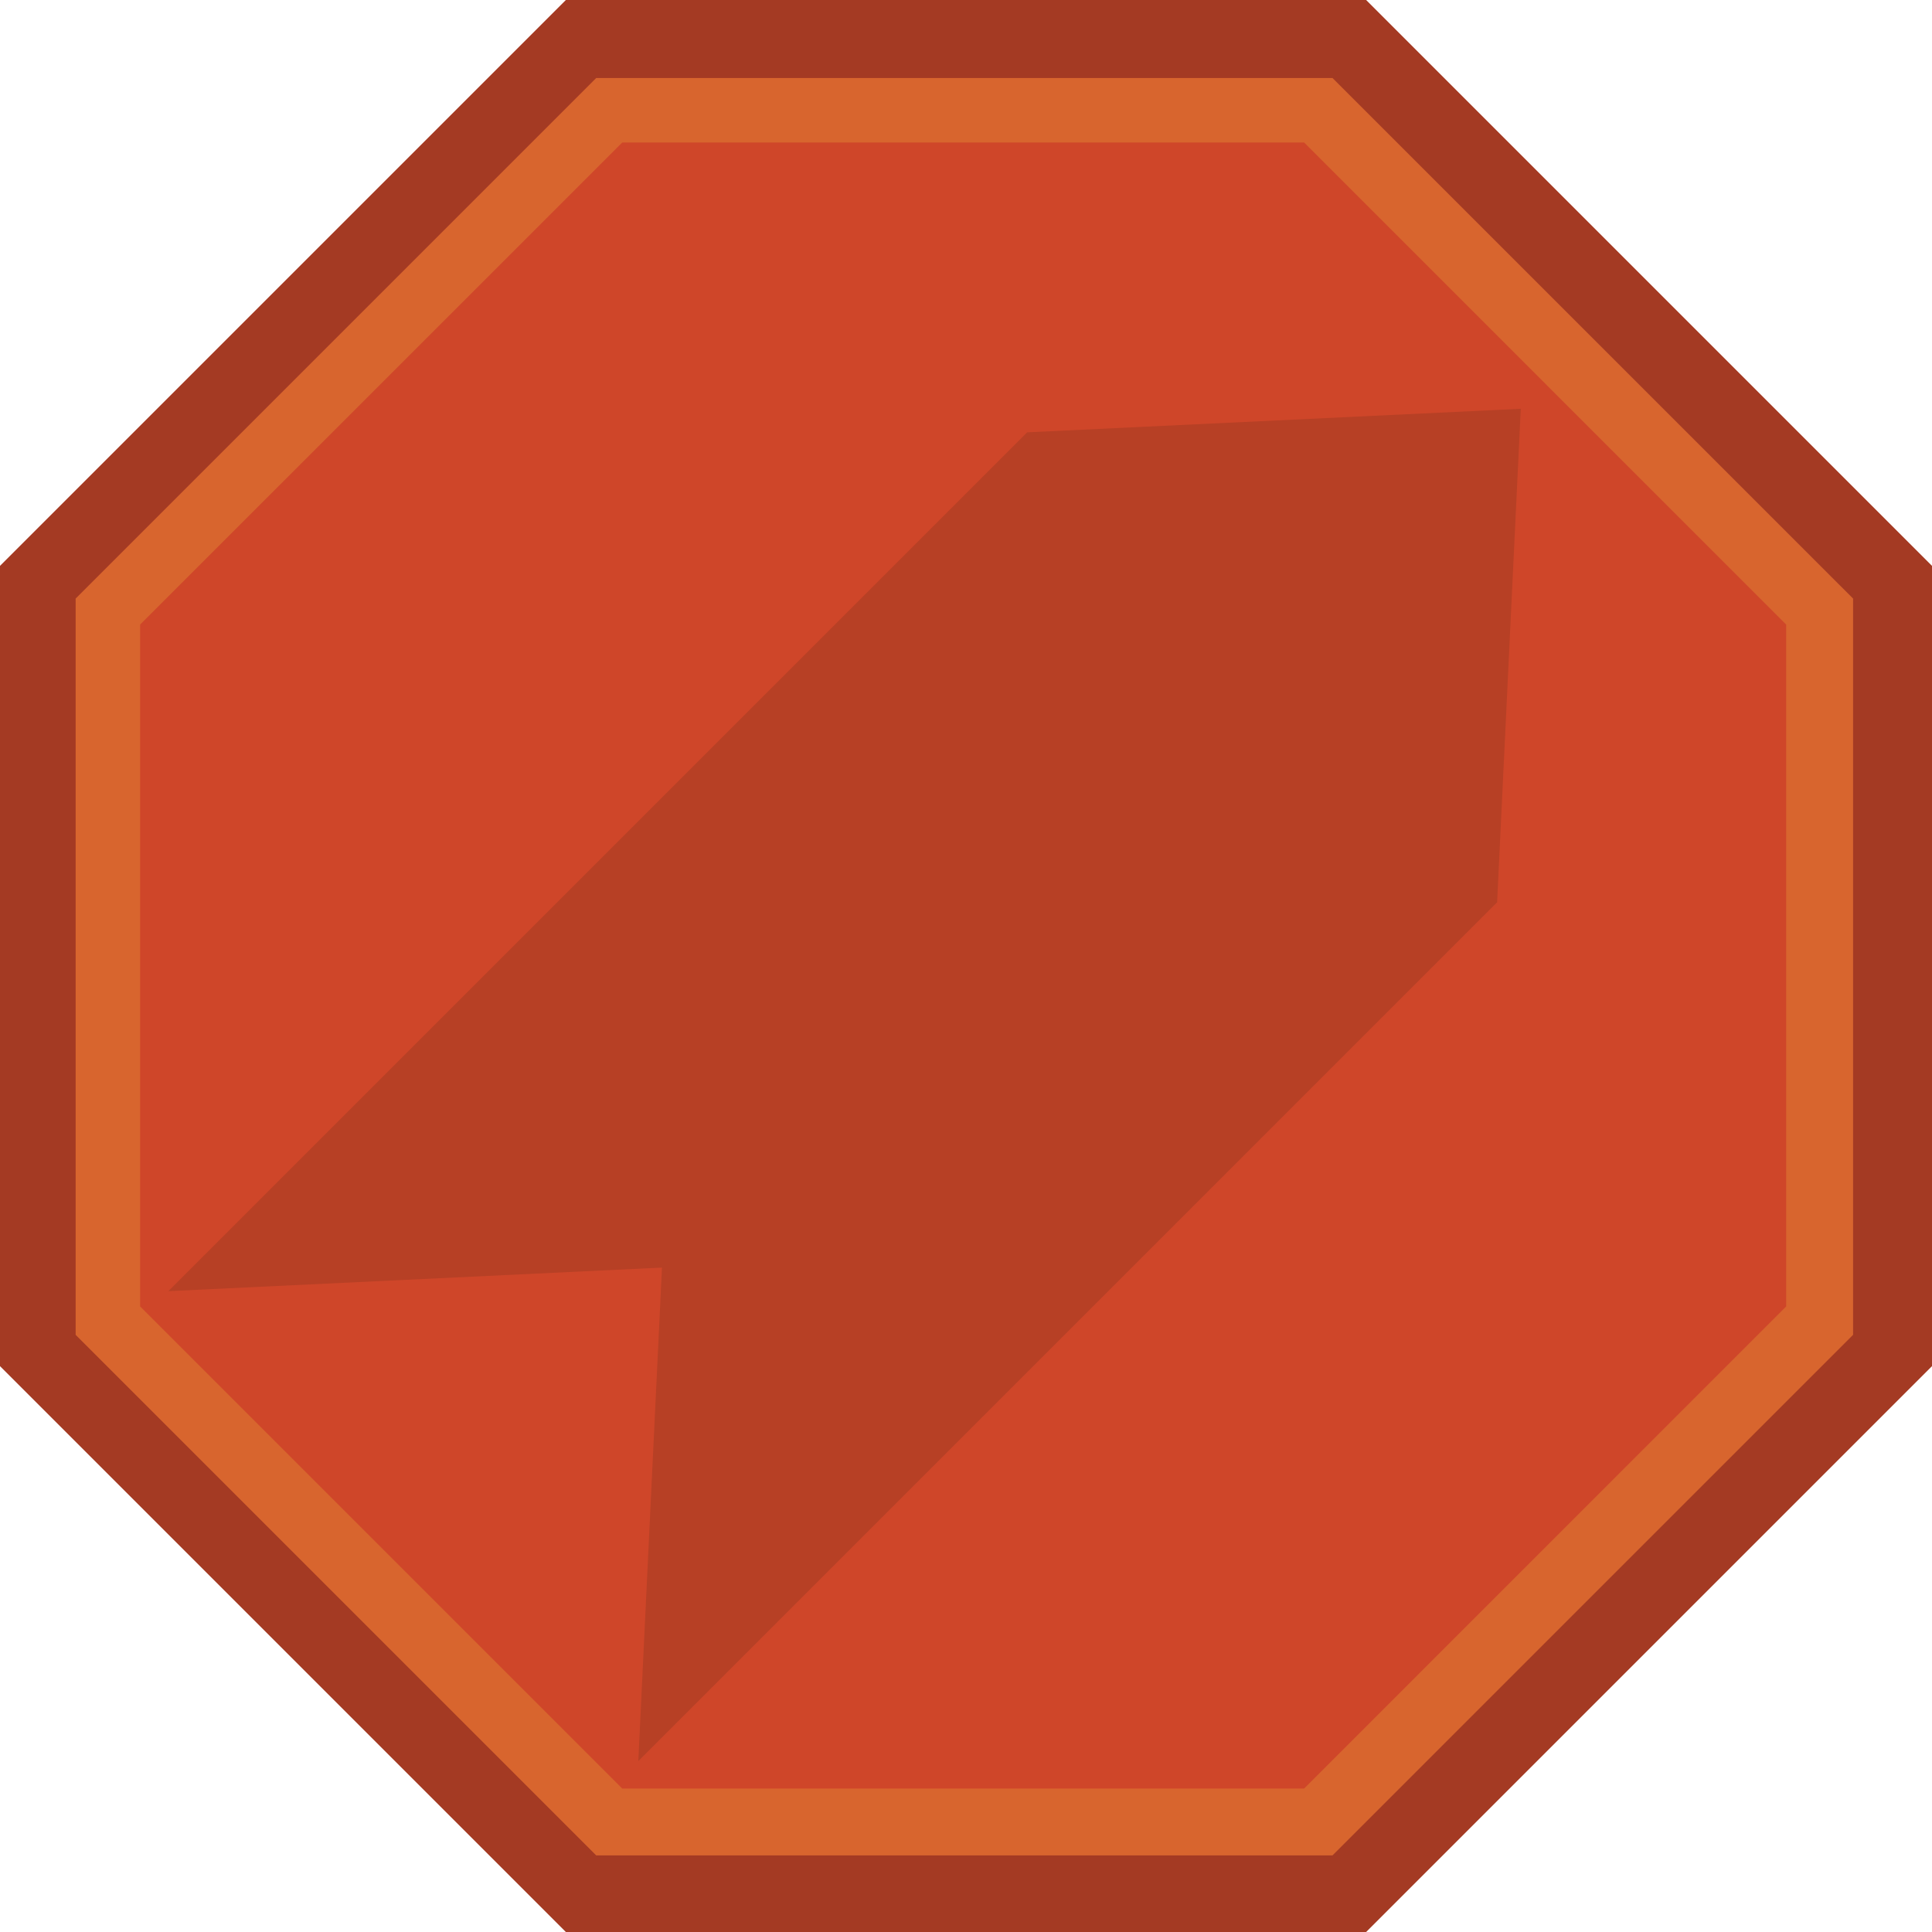
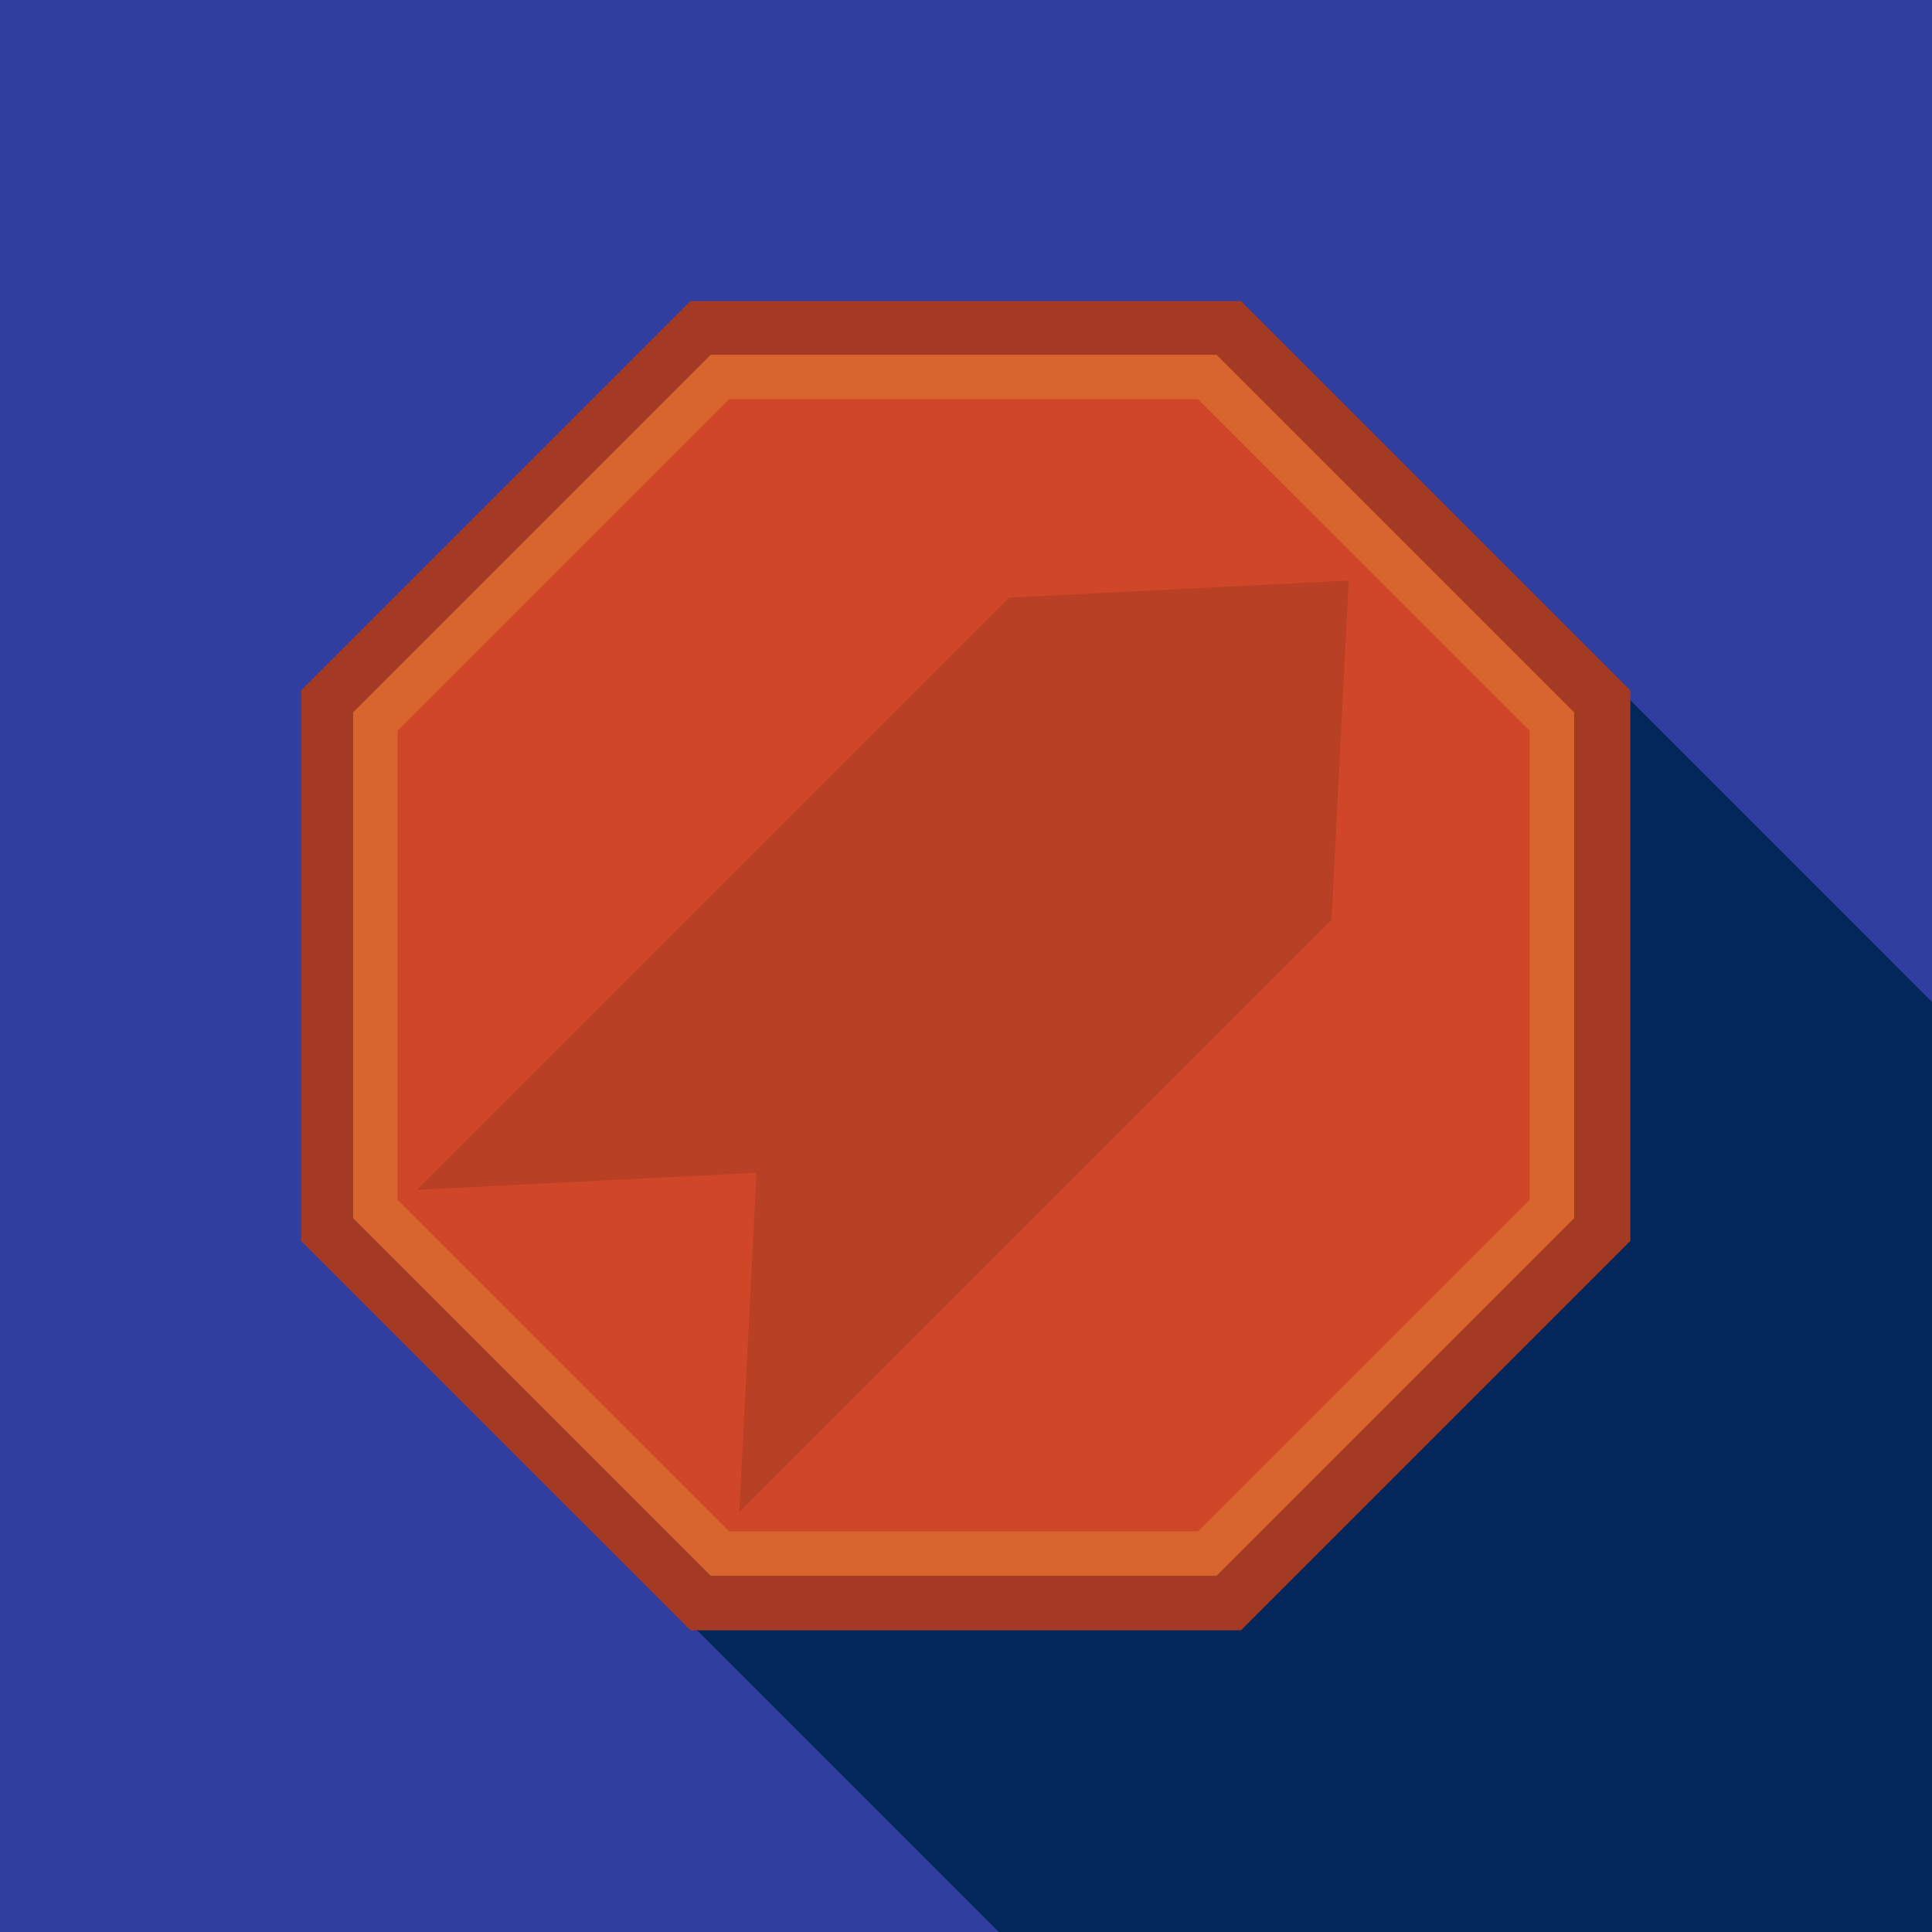
- <svg xmlns="http://www.w3.org/2000/svg" width="375" viewBox="0 0 375 375" height="375" version="1.0">
-   <path fill="#A43A23" d="M 265.168 0 L 109.832 0 L 0 109.832 L 0 265.168 L 109.832 375 L 265.168 375 L 375 265.168 L 375 109.832 L 265.168 0" />
-   <path fill="#D8652E" d="M 258.633 15.137 L 115.723 15.137 L 14.68 116.18 L 14.68 259.09 L 115.723 360.133 L 258.633 360.133 L 359.68 259.09 L 359.68 116.18 L 258.633 15.137" />
-   <path fill="#CF4629" d="M 253.125 27.656 L 120.777 27.656 L 27.199 121.23 L 27.199 253.578 L 120.777 347.156 L 253.125 347.156 L 346.699 253.578 L 346.699 121.23 L 253.125 27.656" />
-   <path fill="#B74025" d="M 199.371 83.914 L 187.316 95.973 L 82.867 200.418 L 32.676 250.613 L 128.488 246.039 L 123.895 341.828 L 174.086 291.637 L 278.531 187.188 L 290.59 175.133 L 295.184 79.344 L 199.371 83.914" />
+ <svg xmlns="http://www.w3.org/2000/svg" width="500" zoomAndPan="magnify" viewBox="0 0 375 375" height="500" preserveAspectRatio="xMidYMid meet" version="1.0">
+   <rect x="-37.5" width="450" fill="rgb(100%, 100%, 100%)" y="-37.5" height="450" fill-opacity="1" />
+   <rect x="-37.5" width="450" fill="rgb(100%, 100%, 100%)" y="-37.5" height="450" fill-opacity="1" />
+   <rect x="-37.5" width="450" fill="rgb(18.819%, 24.709%, 62.349%)" y="-37.5" height="450" fill-opacity="1" />
+   <path fill="rgb(0.78%, 15.689%, 35.689%)" d="M 268.879 88.336 L 544.648 364.109 L 363.809 544.949 L 88.039 269.18 L 268.879 88.336 " fill-opacity="1" fill-rule="nonzero" />
+   <path fill="rgb(64.31%, 22.749%, 13.73%)" d="M 240.879 58.445 L 134.008 58.445 L 58.445 134.008 L 58.445 240.879 L 134.008 316.445 L 240.879 316.445 L 316.445 240.879 L 316.445 134.008 L 240.879 58.445 " fill-opacity="1" fill-rule="nonzero" />
+   <path fill="rgb(84.709%, 39.609%, 18.039%)" d="M 236.133 68.863 L 137.961 68.863 L 68.547 138.273 L 68.547 236.449 L 137.961 305.863 L 236.133 305.863 L 305.547 236.449 L 305.547 138.273 L 236.133 68.863 " fill-opacity="1" fill-rule="nonzero" />
+   <path fill="rgb(81.18%, 27.449%, 16.08%)" d="M 232.555 77.48 L 141.527 77.48 L 77.168 141.84 L 77.168 232.867 L 141.527 297.23 L 232.555 297.23 L 296.918 232.867 L 296.918 141.84 L 232.555 77.48 " fill-opacity="1" fill-rule="nonzero" />
+   <path fill="rgb(71.759%, 25.099%, 14.51%)" d="M 195.871 116 L 80.926 230.945 L 146.832 227.633 L 143.504 293.523 L 258.449 178.578 L 261.777 112.688 L 195.871 116 " fill-opacity="1" fill-rule="nonzero" />
</svg>
